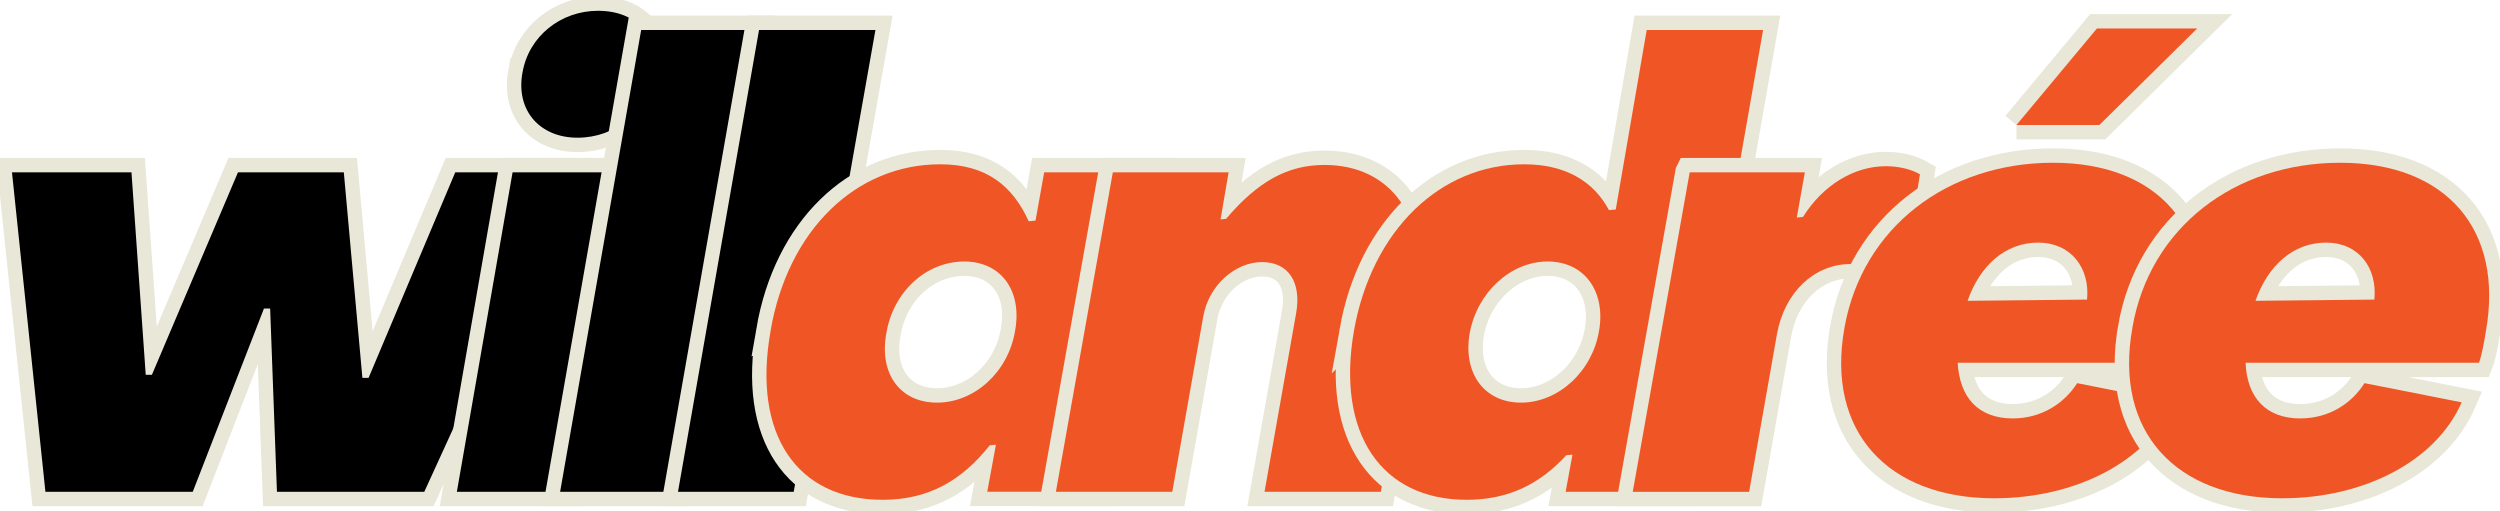
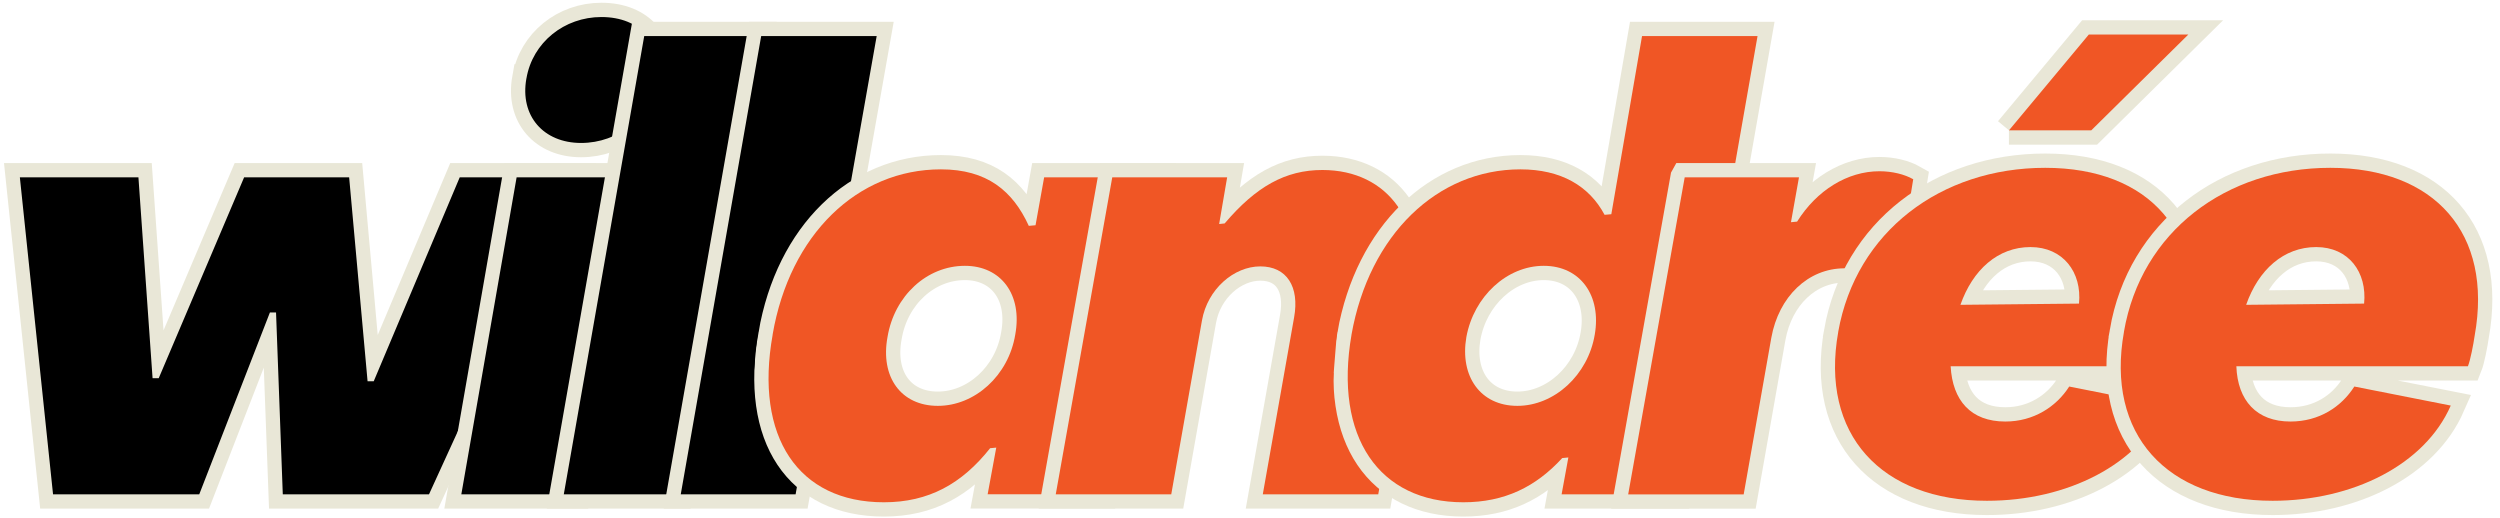
- <svg xmlns="http://www.w3.org/2000/svg" id="Layer_1" viewBox="0 0 694.63 141.88">
-   <defs>
-     <style>.cls-1{fill:#f05625;}.cls-2{fill:#f15523;stroke:#e9e7d7;stroke-miterlimit:10;stroke-width:8px;}</style>
+ <svg xmlns="http://www.w3.org/2000/svg" id="Layer_1" viewBox="0 0 700 145" version="1.1" width="700" height="145">
+   <defs id="defs1">
+     <style id="style1">.cls-1{fill:#f05625;}.cls-2{fill:#f15523;stroke:#e9e7d7;stroke-miterlimit:10;stroke-width:8px;}</style>
  </defs>
-   <g>
-     <path class="cls-2" d="M3.33,47.89H36.53l3.96,56.24h1.72l23.91-56.24h29.41l5.16,57.1h1.72l24.08-57.1h31.99l-40.59,88.75h-40.94l-1.89-50.91h-1.72l-19.78,50.91H12.62L3.33,47.89Z" />
-     <path d="M3.33,47.89H36.53l3.96,56.24h1.72l23.91-56.24h29.41l5.16,57.1h1.72l24.08-57.1h31.99l-40.59,88.75h-40.94l-1.89-50.91h-1.72l-19.78,50.91H12.62L3.33,47.89Z" />
+   <g id="g2" transform="translate(2.230835,1.769165)">
+     <path class="cls-2" d="m 3.33,47.89 h 33.2 l 3.96,56.24 h 1.72 L 66.12,47.89 h 29.41 l 5.16,57.1 h 1.72 l 24.08,-57.1 h 31.99 l -40.59,88.75 H 76.95 L 75.06,85.73 H 73.34 L 53.56,136.64 H 12.62 Z" id="path1" />
+     <path d="m 3.33,47.89 h 33.2 l 3.96,56.24 h 1.72 L 66.12,47.89 h 29.41 l 5.16,57.1 h 1.72 l 24.08,-57.1 h 31.99 l -40.59,88.75 H 76.95 L 75.06,85.73 H 73.34 L 53.56,136.64 H 12.62 Z" id="path2" />
  </g>
-   <g>
-     <path class="cls-2" d="M142.42,47.89h32.16l-15.48,88.75h-32.16l15.48-88.75Zm2.75-27.69c1.72-10.15,10.66-17.2,20.98-17.2,11.01,0,17.37,7.4,15.48,17.89-1.89,10.15-10.66,17.37-21.16,17.37s-17.2-7.57-15.31-18.06Z" />
-     <path d="M142.42,47.89h32.16l-15.48,88.75h-32.16l15.48-88.75Zm2.75-27.69c1.72-10.15,10.66-17.2,20.98-17.2,11.01,0,17.37,7.4,15.48,17.89-1.89,10.15-10.66,17.37-21.16,17.37s-17.2-7.57-15.31-18.06Z" />
+   <g id="g4" transform="translate(2.230835,1.769165)">
+     <path class="cls-2" d="m 142.42,47.89 h 32.16 L 159.1,136.64 H 126.94 Z M 145.17,20.2 C 146.89,10.05 155.83,3 166.15,3 c 11.01,0 17.37,7.4 15.48,17.89 -1.89,10.15 -10.66,17.37 -21.16,17.37 -10.5,0 -17.2,-7.57 -15.31,-18.06 z" id="path3" />
+     <path d="m 142.42,47.89 h 32.16 L 159.1,136.64 H 126.94 Z M 145.17,20.2 C 146.89,10.05 155.83,3 166.15,3 c 11.01,0 17.37,7.4 15.48,17.89 -1.89,10.15 -10.66,17.37 -21.16,17.37 -10.5,0 -17.2,-7.57 -15.31,-18.06 z" id="path4" />
  </g>
-   <g>
-     <path class="cls-2" d="M178.15,8.33h32.34l-22.7,128.31h-32.16L178.15,8.33Z" />
-     <path d="M178.15,8.33h32.34l-22.7,128.31h-32.16L178.15,8.33Z" />
+   <g id="g6" transform="translate(2.230835,1.769165)">
+     <path class="cls-2" d="m 178.15,8.33 h 32.34 l -22.7,128.31 h -32.16 z" id="path5" />
+     <path d="m 178.15,8.33 h 32.34 l -22.7,128.31 h -32.16 z" id="path6" />
  </g>
-   <g>
-     <path class="cls-2" d="M210.9,8.33h32.34l-22.7,128.31h-32.16L210.9,8.33Z" />
-     <path d="M210.9,8.33h32.34l-22.7,128.31h-32.16L210.9,8.33Z" />
+   <g id="g8" transform="translate(2.230835,1.769165)">
+     <path class="cls-2" d="m 210.9,8.33 h 32.34 l -22.7,128.31 h -32.16 z" id="path7" />
+     <path d="m 210.9,8.33 h 32.34 l -22.7,128.31 h -32.16 z" id="path8" />
  </g>
-   <g>
-     <g>
-       <path class="cls-2" d="M214.1,91.92c4.82-28.04,23.74-46.27,47.13-46.27,12.9,0,20.12,6.02,24.6,15.82l1.89-.17,2.41-13.42h32.16l-15.65,88.75h-32.33l2.41-13.07-1.72,.17c-7.91,9.98-17.2,15.14-29.75,15.14-23.91,0-36.29-18.23-31.13-46.96Zm67.94,0c2.06-11.18-3.96-19.26-14.1-19.26-10.66,0-19.78,8.43-21.67,19.95-2.06,11.18,3.78,19.26,14.1,19.26s19.78-8.43,21.67-19.95Z" />
-       <path class="cls-1" d="M214.1,91.92c4.82-28.04,23.74-46.27,47.13-46.27,12.9,0,20.12,6.02,24.6,15.82l1.89-.17,2.41-13.42h32.16l-15.65,88.75h-32.33l2.41-13.07-1.72,.17c-7.91,9.98-17.2,15.14-29.75,15.14-23.91,0-36.29-18.23-31.13-46.96Zm67.94,0c2.06-11.18-3.96-19.26-14.1-19.26-10.66,0-19.78,8.43-21.67,19.95-2.06,11.18,3.78,19.26,14.1,19.26s19.78-8.43,21.67-19.95Z" />
+   <g id="g21" transform="translate(2.230835,1.769165)">
+     <g id="g10">
+       <path class="cls-2" d="m 214.1,91.92 c 4.82,-28.04 23.74,-46.27 47.13,-46.27 12.9,0 20.12,6.02 24.6,15.82 l 1.89,-0.17 2.41,-13.42 h 32.16 l -15.65,88.75 h -32.33 l 2.41,-13.07 -1.72,0.17 c -7.91,9.98 -17.2,15.14 -29.75,15.14 -23.91,0 -36.29,-18.23 -31.13,-46.96 z m 67.94,0 c 2.06,-11.18 -3.96,-19.26 -14.1,-19.26 -10.66,0 -19.78,8.43 -21.67,19.95 -2.06,11.18 3.78,19.26 14.1,19.26 10.32,0 19.78,-8.43 21.67,-19.95 z" id="path9" />
+       <path class="cls-1" d="m 214.1,91.92 c 4.82,-28.04 23.74,-46.27 47.13,-46.27 12.9,0 20.12,6.02 24.6,15.82 l 1.89,-0.17 2.41,-13.42 h 32.16 l -15.65,88.75 h -32.33 l 2.41,-13.07 -1.72,0.17 c -7.91,9.98 -17.2,15.14 -29.75,15.14 -23.91,0 -36.29,-18.23 -31.13,-46.96 z m 67.94,0 c 2.06,-11.18 -3.96,-19.26 -14.1,-19.26 -10.66,0 -19.78,8.43 -21.67,19.95 -2.06,11.18 3.78,19.26 14.1,19.26 10.32,0 19.78,-8.43 21.67,-19.95 z" id="path10" />
    </g>
-     <g>
-       <path class="cls-2" d="M309.21,47.89h32.16l-2.24,13.07,1.55-.17c8.77-10.32,17.03-14.96,27.35-14.96,18.58,0,29.07,14.96,25.28,35.6l-9.63,55.21h-32.33l8.77-49.54c1.55-8.6-2.06-14.28-9.46-14.28s-14.79,6.36-16.34,15.14l-8.6,48.68h-32.34l15.82-88.75Z" />
-       <path class="cls-1" d="M309.21,47.89h32.16l-2.24,13.07,1.55-.17c8.77-10.32,17.03-14.96,27.35-14.96,18.58,0,29.07,14.96,25.28,35.6l-9.63,55.21h-32.33l8.77-49.54c1.55-8.6-2.06-14.28-9.46-14.28s-14.79,6.36-16.34,15.14l-8.6,48.68h-32.34l15.82-88.75Z" />
+     <g id="g12">
+       <path class="cls-2" d="m 309.21,47.89 h 32.16 l -2.24,13.07 1.55,-0.17 c 8.77,-10.32 17.03,-14.96 27.35,-14.96 18.58,0 29.07,14.96 25.28,35.6 l -9.63,55.21 h -32.33 l 8.77,-49.54 c 1.55,-8.6 -2.06,-14.28 -9.46,-14.28 -7.4,0 -14.79,6.36 -16.34,15.14 l -8.6,48.68 H 293.38 L 309.2,47.89 Z" id="path11" />
+       <path class="cls-1" d="m 309.21,47.89 h 32.16 l -2.24,13.07 1.55,-0.17 c 8.77,-10.32 17.03,-14.96 27.35,-14.96 18.58,0 29.07,14.96 25.28,35.6 l -9.63,55.21 h -32.33 l 8.77,-49.54 c 1.55,-8.6 -2.06,-14.28 -9.46,-14.28 -7.4,0 -14.79,6.36 -16.34,15.14 l -8.6,48.68 H 293.38 L 309.2,47.89 Z" id="path12" />
    </g>
-     <g>
-       <path class="cls-2" d="M376.19,91.92c4.99-28.04,24.08-46.27,47.3-46.27,11.35,0,19.26,4.64,23.56,12.73l1.89-.17,8.6-49.88h32.34l-22.53,128.31h-32.33l1.89-10.32-1.72,.17c-7.4,8.08-16.17,12.38-27.69,12.38-23.56,0-36.29-18.23-31.3-46.96Zm68.11,0c1.89-10.84-3.96-19.26-14.28-19.26s-19.61,8.6-21.67,19.95c-1.89,11.01,3.96,19.26,14.28,19.26s19.78-8.6,21.67-19.95Z" />
-       <path class="cls-1" d="M376.19,91.92c4.99-28.04,24.08-46.27,47.3-46.27,11.35,0,19.26,4.64,23.56,12.73l1.89-.17,8.6-49.88h32.34l-22.53,128.31h-32.33l1.89-10.32-1.72,.17c-7.4,8.08-16.17,12.38-27.69,12.38-23.56,0-36.29-18.23-31.3-46.96Zm68.11,0c1.89-10.84-3.96-19.26-14.28-19.26s-19.61,8.6-21.67,19.95c-1.89,11.01,3.96,19.26,14.28,19.26s19.78-8.6,21.67-19.95Z" />
+     <g id="g14">
+       <path class="cls-2" d="m 376.19,91.92 c 4.99,-28.04 24.08,-46.27 47.3,-46.27 11.35,0 19.26,4.64 23.56,12.73 l 1.89,-0.17 8.6,-49.88 h 32.34 l -22.53,128.31 h -32.33 l 1.89,-10.32 -1.72,0.17 c -7.4,8.08 -16.17,12.38 -27.69,12.38 -23.56,0 -36.29,-18.23 -31.3,-46.96 z m 68.11,0 c 1.89,-10.84 -3.96,-19.26 -14.28,-19.26 -10.32,0 -19.61,8.6 -21.67,19.95 -1.89,11.01 3.96,19.26 14.28,19.26 10.32,0 19.78,-8.6 21.67,-19.95 z" id="path13" />
+       <path class="cls-1" d="m 376.19,91.92 c 4.99,-28.04 24.08,-46.27 47.3,-46.27 11.35,0 19.26,4.64 23.56,12.73 l 1.89,-0.17 8.6,-49.88 h 32.34 l -22.53,128.31 h -32.33 l 1.89,-10.32 -1.72,0.17 c -7.4,8.08 -16.17,12.38 -27.69,12.38 -23.56,0 -36.29,-18.23 -31.3,-46.96 z m 68.11,0 c 1.89,-10.84 -3.96,-19.26 -14.28,-19.26 -10.32,0 -19.61,8.6 -21.67,19.95 -1.89,11.01 3.96,19.26 14.28,19.26 10.32,0 19.78,-8.6 21.67,-19.95 z" id="path14" />
    </g>
-     <g>
-       <path class="cls-2" d="M469.49,47.89h31.99l-2.24,12.56,1.72-.17c5.5-8.77,14.1-14.1,23.05-14.1,3.61,0,7.05,.86,9.46,2.24l-4.64,28.55c-4.99-2.24-10.84-3.61-14.62-3.61-10.15,0-18.4,7.91-20.47,19.44l-7.74,43.86h-32.34l15.82-88.75Z" />
-       <path class="cls-1" d="M469.49,47.89h31.99l-2.24,12.56,1.72-.17c5.5-8.77,14.1-14.1,23.05-14.1,3.61,0,7.05,.86,9.46,2.24l-4.64,28.55c-4.99-2.24-10.84-3.61-14.62-3.61-10.15,0-18.4,7.91-20.47,19.44l-7.74,43.86h-32.34l15.82-88.75Z" />
+     <g id="g16">
+       <path class="cls-2" d="m 469.49,47.89 h 31.99 l -2.24,12.56 1.72,-0.17 c 5.5,-8.77 14.1,-14.1 23.05,-14.1 3.61,0 7.05,0.86 9.46,2.24 l -4.64,28.55 c -4.99,-2.24 -10.84,-3.61 -14.62,-3.61 -10.15,0 -18.4,7.91 -20.47,19.44 L 486,136.66 h -32.34 l 15.82,-88.75 z" id="path15" />
+       <path class="cls-1" d="m 469.49,47.89 h 31.99 l -2.24,12.56 1.72,-0.17 c 5.5,-8.77 14.1,-14.1 23.05,-14.1 3.61,0 7.05,0.86 9.46,2.24 l -4.64,28.55 c -4.99,-2.24 -10.84,-3.61 -14.62,-3.61 -10.15,0 -18.4,7.91 -20.47,19.44 L 486,136.66 h -32.34 l 15.82,-88.75 z" id="path16" />
    </g>
-     <g>
-       <path class="cls-2" d="M512.47,91.14c4.99-28.04,28.72-45.92,57.96-45.92s45.41,18.4,40.25,46.96c-.17,2.41-1.2,6.88-1.89,8.6h-64.84c.52,9.63,5.68,15.48,15.31,15.48,7.91,0,14.28-4.13,17.89-9.8l26.83,5.33c-7.22,16.51-27.35,26.66-49.88,26.66-29.58,0-46.78-18.58-41.62-47.3Zm67.42-7.91c.86-8.77-4.47-15.82-13.59-15.82s-16.17,6.36-19.61,16.17l33.2-.34Zm-19.61-48.5l22.36-26.83h27.86l-27.18,26.83h-23.05Z" />
-       <path class="cls-1" d="M512.47,91.14c4.99-28.04,28.72-45.92,57.96-45.92s45.41,18.4,40.25,46.96c-.17,2.41-1.2,6.88-1.89,8.6h-64.84c.52,9.63,5.68,15.48,15.31,15.48,7.91,0,14.28-4.13,17.89-9.8l26.83,5.33c-7.22,16.51-27.35,26.66-49.88,26.66-29.58,0-46.78-18.58-41.62-47.3Zm67.42-7.91c.86-8.77-4.47-15.82-13.59-15.82s-16.17,6.36-19.61,16.17l33.2-.34Zm-19.61-48.5l22.36-26.83h27.86l-27.18,26.83h-23.05Z" />
+     <g id="g18">
+       <path class="cls-2" d="m 512.47,91.14 c 4.99,-28.04 28.72,-45.92 57.96,-45.92 29.24,0 45.41,18.4 40.25,46.96 -0.17,2.41 -1.2,6.88 -1.89,8.6 h -64.84 c 0.52,9.63 5.68,15.48 15.31,15.48 7.91,0 14.28,-4.13 17.89,-9.8 l 26.83,5.33 c -7.22,16.51 -27.35,26.66 -49.88,26.66 -29.58,0 -46.78,-18.58 -41.62,-47.3 z m 67.42,-7.91 c 0.86,-8.77 -4.47,-15.82 -13.59,-15.82 -9.12,0 -16.17,6.36 -19.61,16.17 l 33.2,-0.34 z M 560.28,34.73 582.64,7.9 h 27.86 l -27.18,26.83 h -23.05 z" id="path17" />
+       <path class="cls-1" d="m 512.47,91.14 c 4.99,-28.04 28.72,-45.92 57.96,-45.92 29.24,0 45.41,18.4 40.25,46.96 -0.17,2.41 -1.2,6.88 -1.89,8.6 h -64.84 c 0.52,9.63 5.68,15.48 15.31,15.48 7.91,0 14.28,-4.13 17.89,-9.8 l 26.83,5.33 c -7.22,16.51 -27.35,26.66 -49.88,26.66 -29.58,0 -46.78,-18.58 -41.62,-47.3 z m 67.42,-7.91 c 0.86,-8.77 -4.47,-15.82 -13.59,-15.82 -9.12,0 -16.17,6.36 -19.61,16.17 l 33.2,-0.34 z M 560.28,34.73 582.64,7.9 h 27.86 l -27.18,26.83 h -23.05 z" id="path18" />
    </g>
-     <g>
-       <path class="cls-2" d="M592.47,91.14c4.82-28.04,28.55-45.92,57.79-45.92s45.58,18.4,40.42,46.96c-.34,2.41-1.2,6.88-1.89,8.6h-64.84c.34,9.63,5.68,15.48,15.14,15.48,8.08,0,14.28-4.13,17.89-9.8l27,5.33c-7.22,16.51-27.35,26.66-49.88,26.66-29.58,0-46.78-18.58-41.62-47.3Zm67.25-7.91c.86-8.77-4.3-15.82-13.42-15.82s-16.17,6.36-19.61,16.17l33.02-.34Z" />
-       <path class="cls-1" d="M592.47,91.14c4.82-28.04,28.55-45.92,57.79-45.92s45.58,18.4,40.42,46.96c-.34,2.41-1.2,6.88-1.89,8.6h-64.84c.34,9.63,5.68,15.48,15.14,15.48,8.08,0,14.28-4.13,17.89-9.8l27,5.33c-7.22,16.51-27.35,26.66-49.88,26.66-29.58,0-46.78-18.58-41.62-47.3Zm67.25-7.91c.86-8.77-4.3-15.82-13.42-15.82s-16.17,6.36-19.61,16.17l33.02-.34Z" />
+     <g id="g20">
+       <path class="cls-2" d="m 592.47,91.14 c 4.82,-28.04 28.55,-45.92 57.79,-45.92 29.24,0 45.58,18.4 40.42,46.96 -0.34,2.41 -1.2,6.88 -1.89,8.6 h -64.84 c 0.34,9.63 5.68,15.48 15.14,15.48 8.08,0 14.28,-4.13 17.89,-9.8 l 27,5.33 c -7.22,16.51 -27.35,26.66 -49.88,26.66 -29.58,0 -46.78,-18.58 -41.62,-47.3 z m 67.25,-7.91 c 0.86,-8.77 -4.3,-15.82 -13.42,-15.82 -9.12,0 -16.17,6.36 -19.61,16.17 l 33.02,-0.34 z" id="path19" />
+       <path class="cls-1" d="m 592.47,91.14 c 4.82,-28.04 28.55,-45.92 57.79,-45.92 29.24,0 45.58,18.4 40.42,46.96 -0.34,2.41 -1.2,6.88 -1.89,8.6 h -64.84 c 0.34,9.63 5.68,15.48 15.14,15.48 8.08,0 14.28,-4.13 17.89,-9.8 l 27,5.33 c -7.22,16.51 -27.35,26.66 -49.88,26.66 -29.58,0 -46.78,-18.58 -41.62,-47.3 z m 67.25,-7.91 c 0.86,-8.77 -4.3,-15.82 -13.42,-15.82 -9.12,0 -16.17,6.36 -19.61,16.17 l 33.02,-0.34 z" id="path20" />
    </g>
  </g>
+   <rect style="fill:#f05625;fill-opacity:1;stroke-width:1.1;stroke-linecap:square;paint-order:stroke fill markers" id="rect21" width="4.385" height="15.115" x="368.922" y="96.153" />
+   <rect style="fill:#f05625;fill-opacity:1;stroke-width:1.1;stroke-linecap:square;paint-order:stroke fill markers" id="rect21-9" width="4.385" height="15.115" x="376.218" y="61.49" transform="rotate(4.6)" />
+   <rect style="fill:#000000;fill-opacity:1;stroke-width:1.1;stroke-linecap:square;paint-order:stroke fill markers" id="rect21-9-2" width="4.385" height="15.115" x="215.83" y="70.122" transform="rotate(5.6)" />
</svg>
